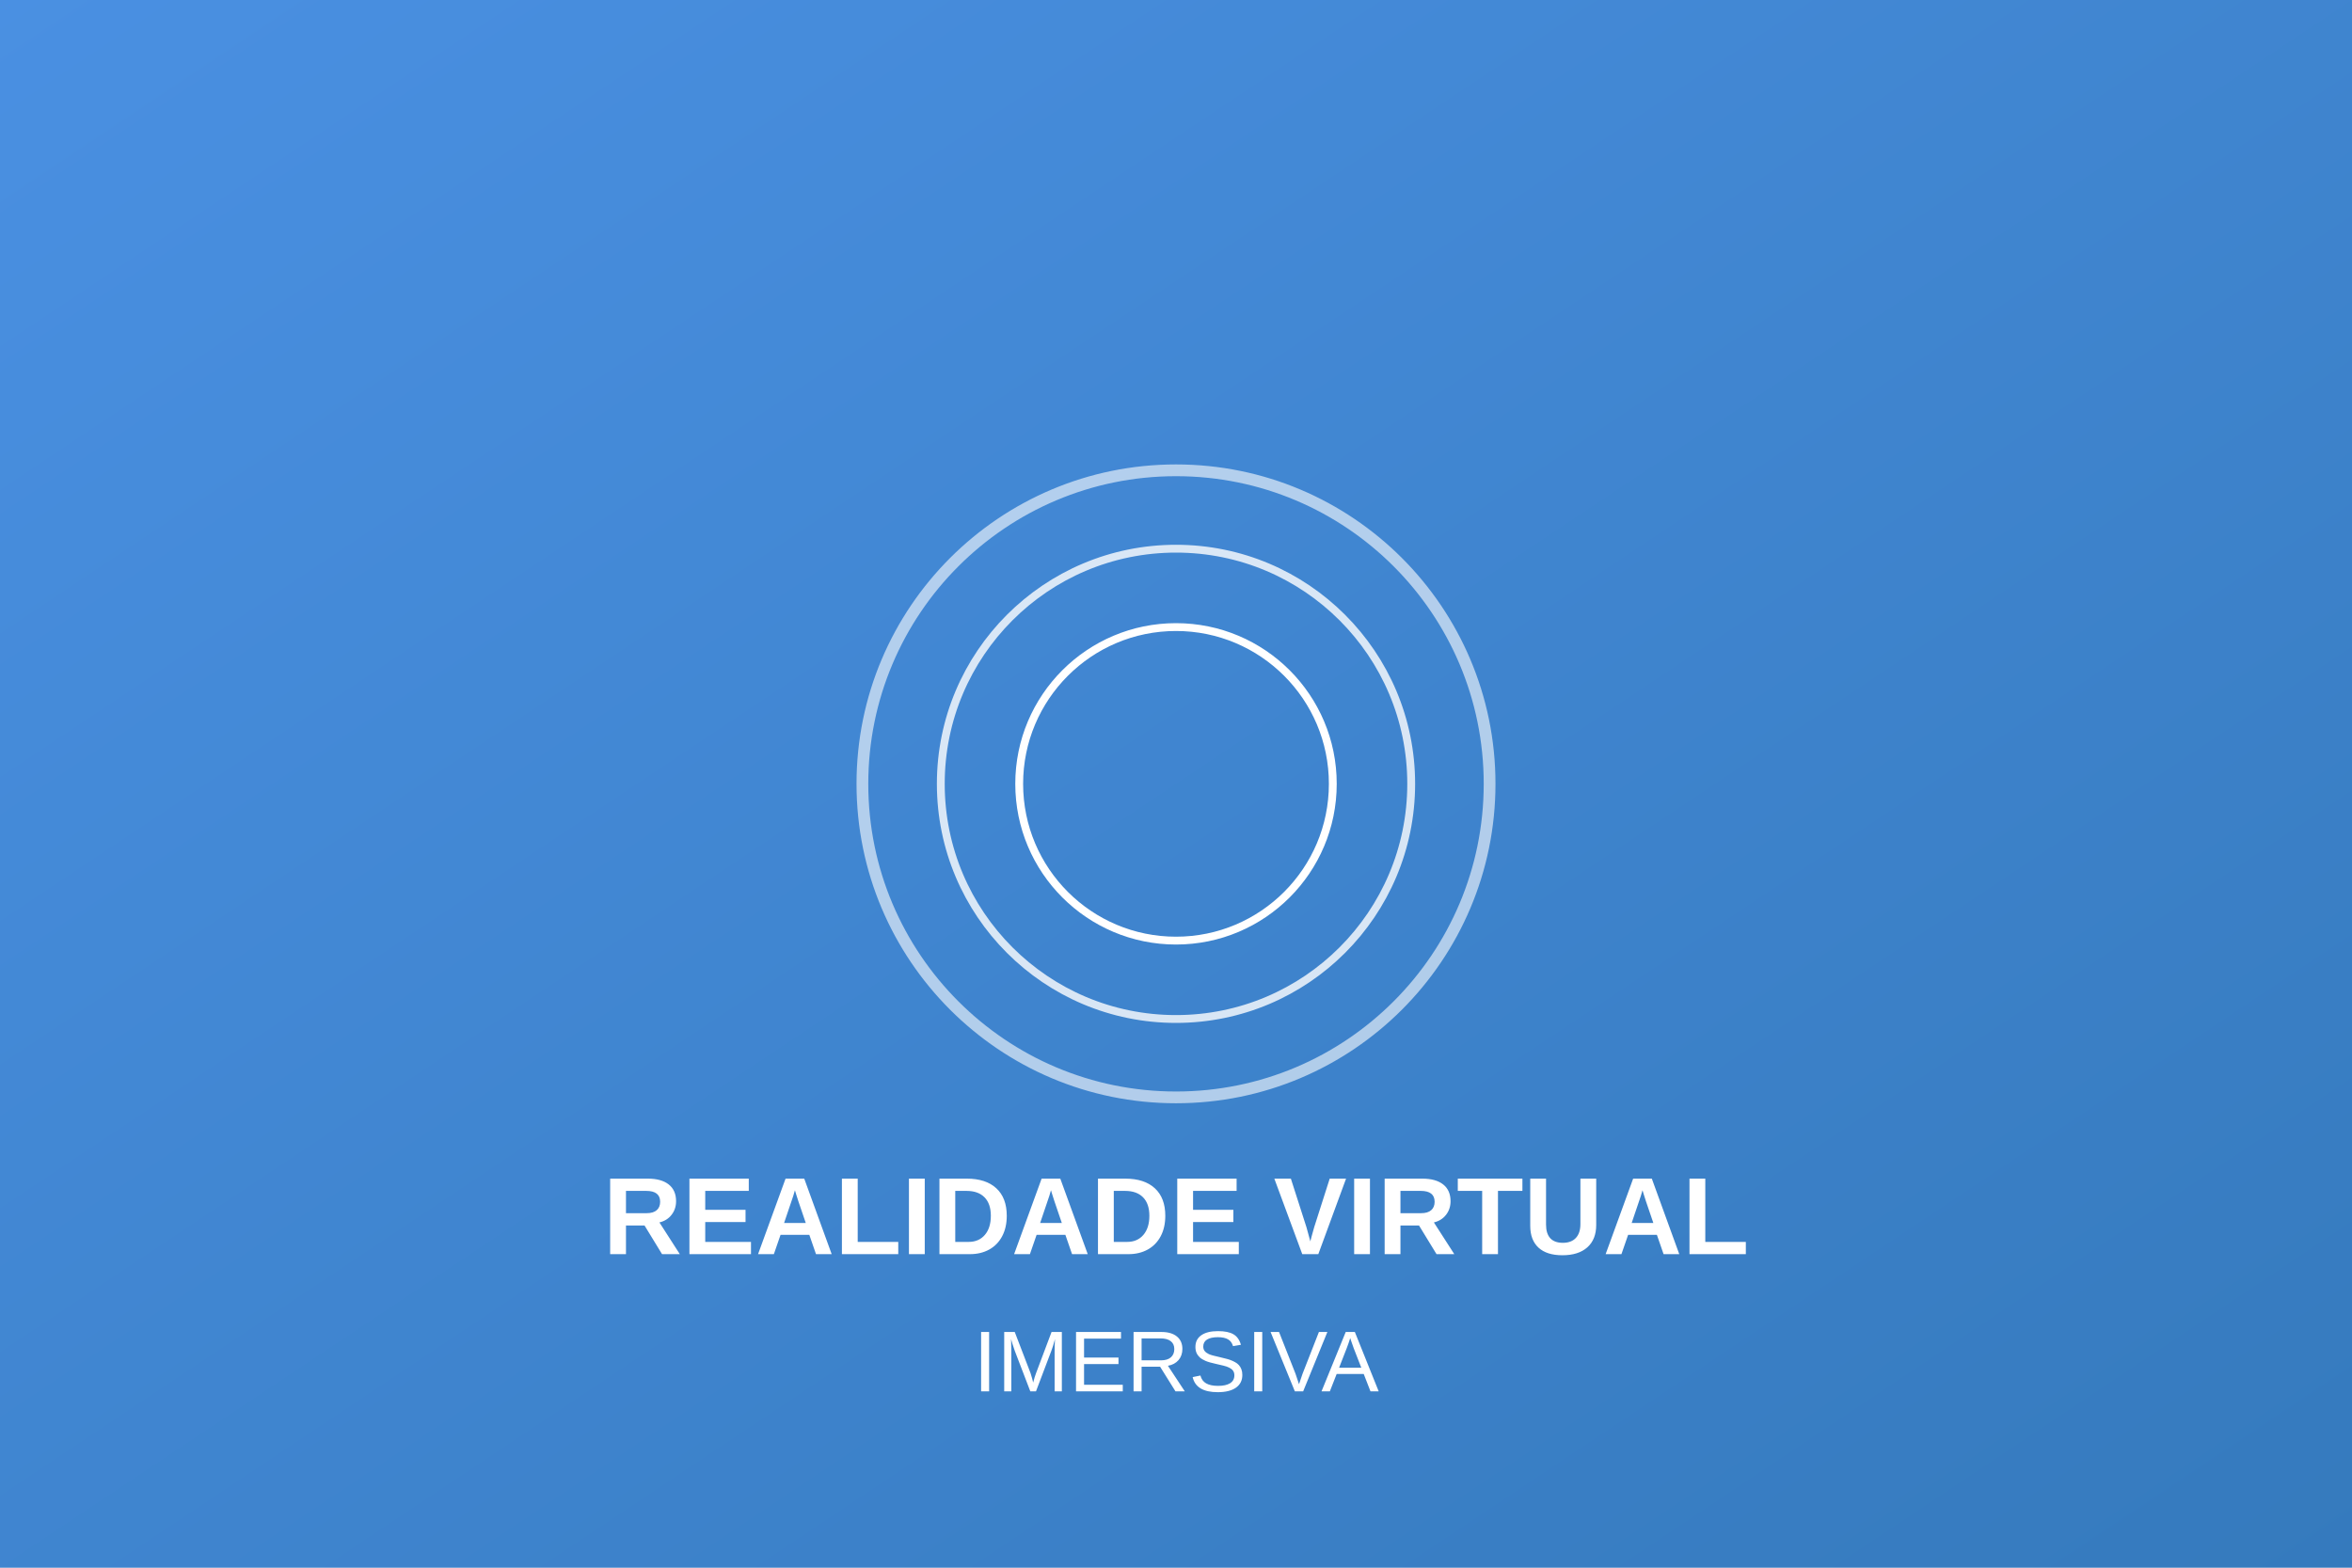
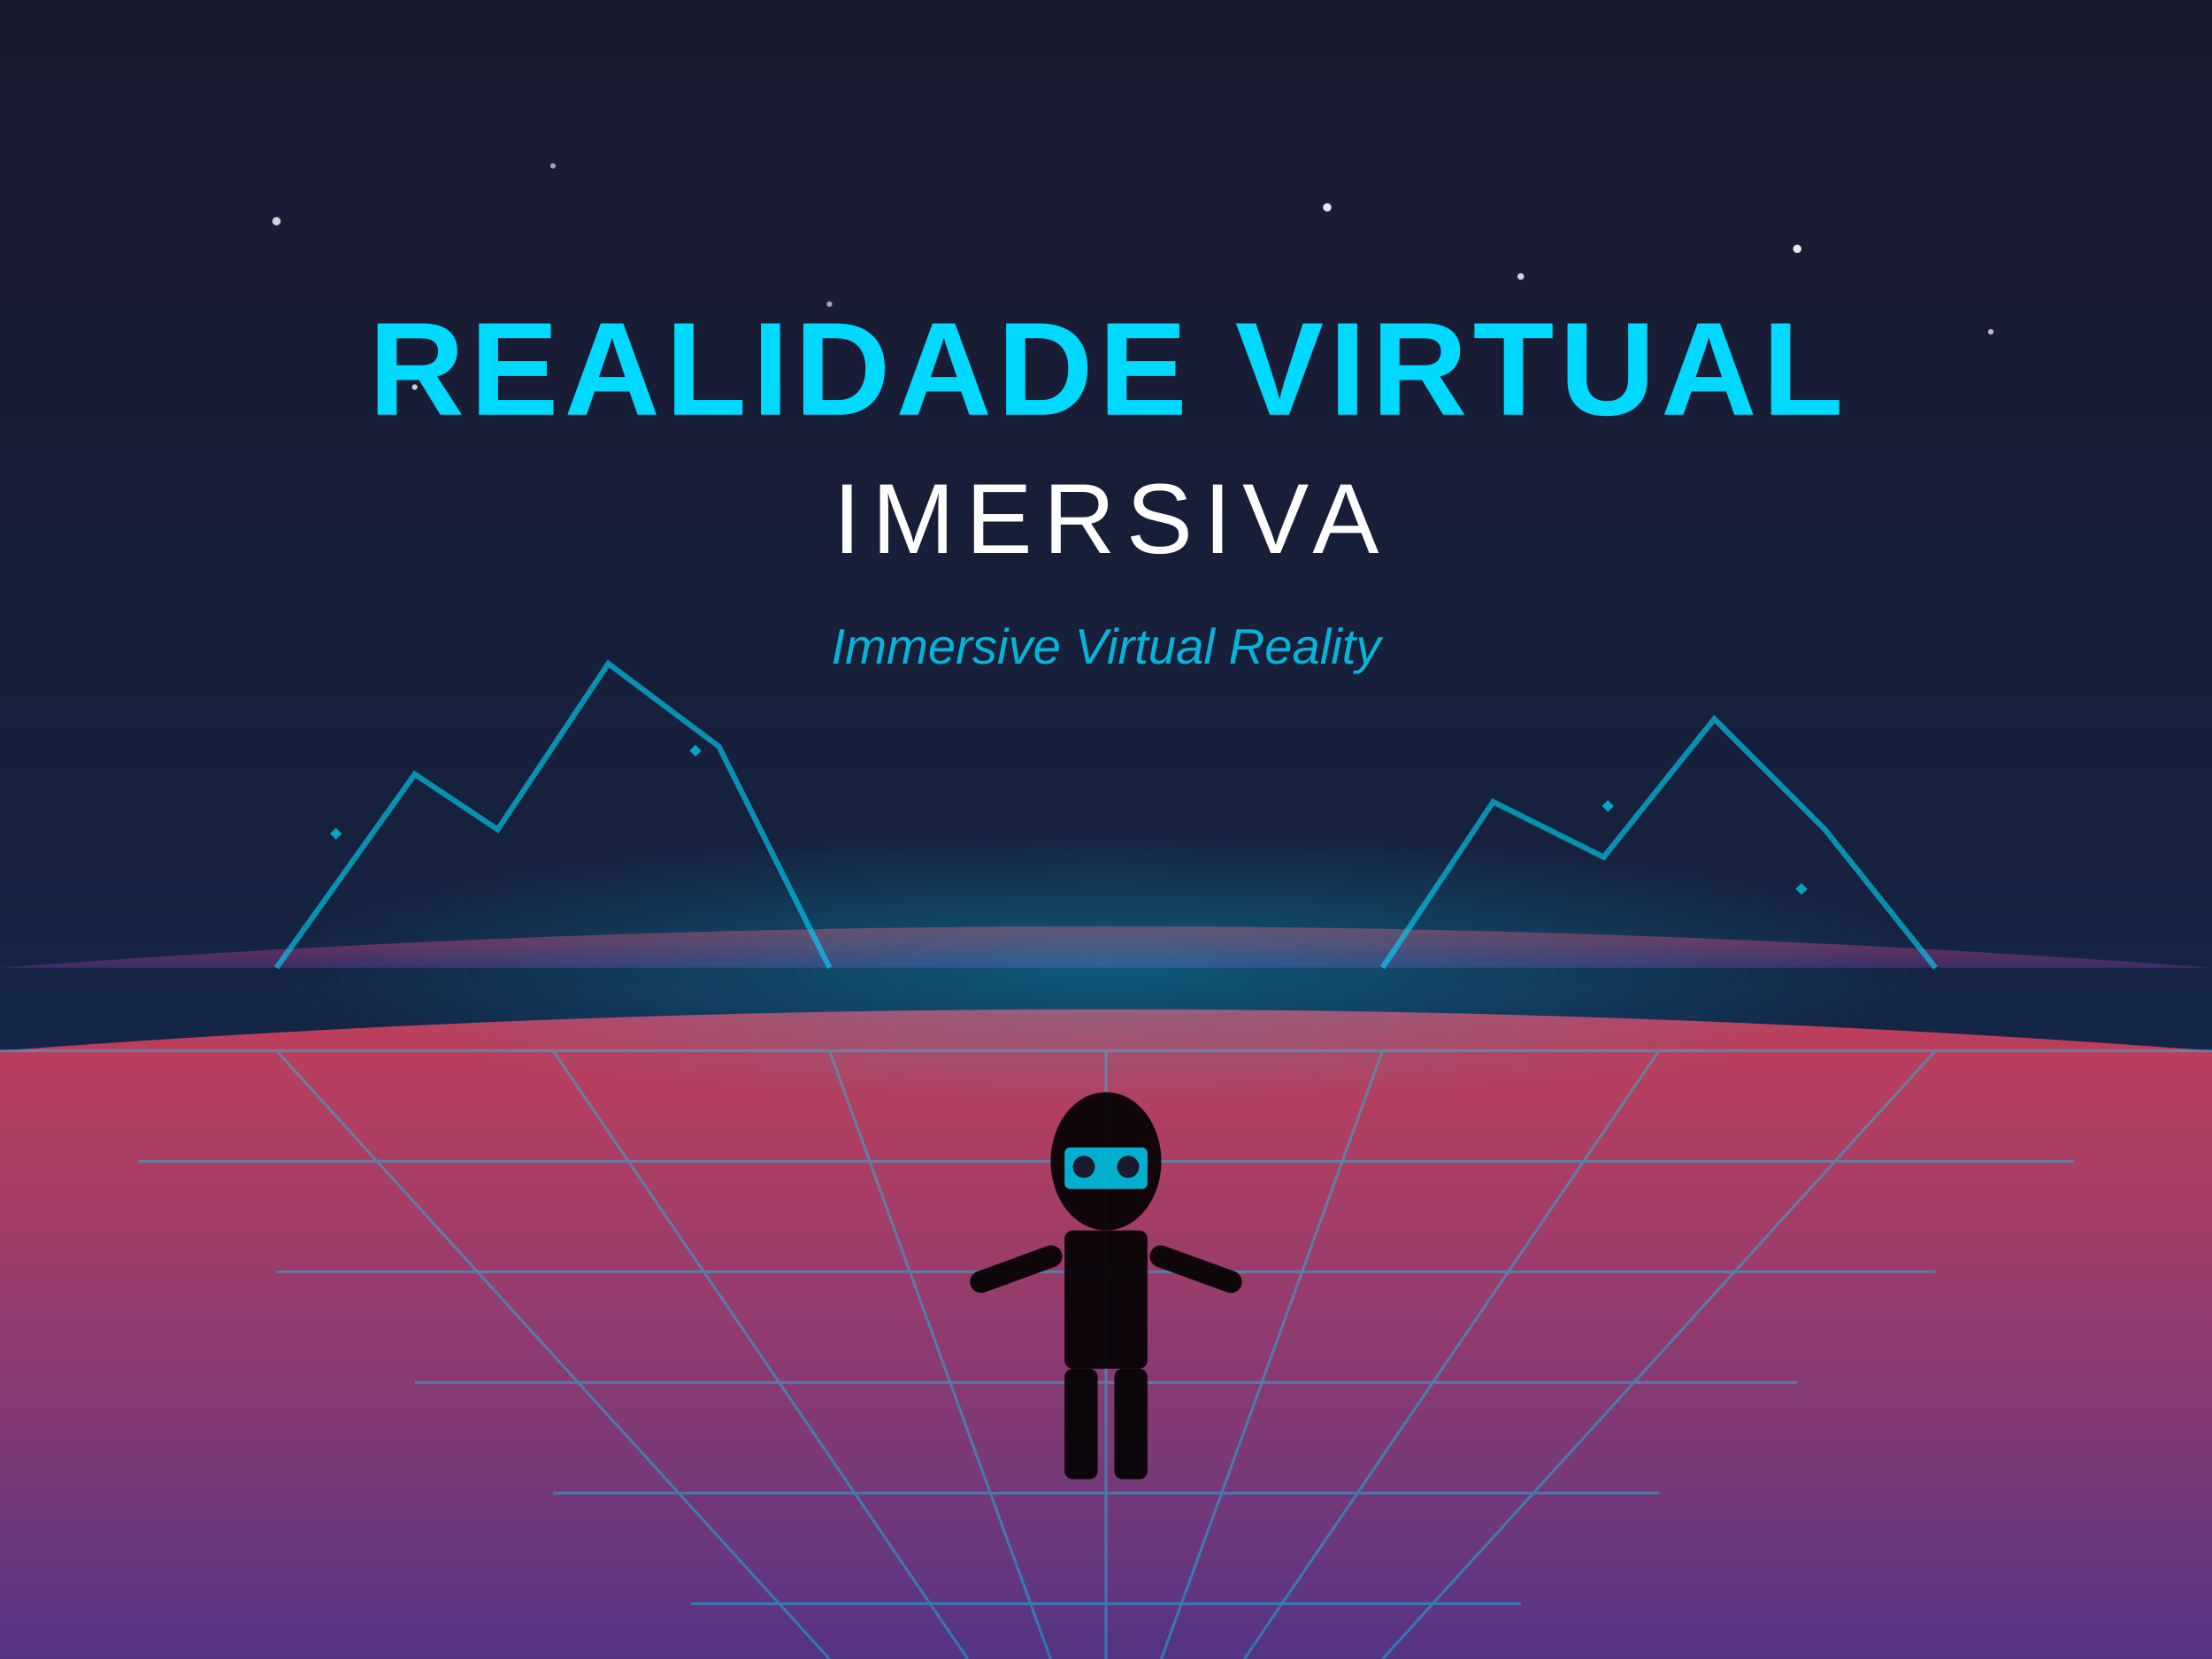
- <svg xmlns="http://www.w3.org/2000/svg" width="600" height="400">
+ <svg xmlns="http://www.w3.org/2000/svg" width="800" height="600">
  <defs>
-     <linearGradient id="grad1" x1="0%" y1="0%" x2="100%" y2="100%">
-       <stop offset="0%" style="stop-color:#4a90e2;stop-opacity:1" />
-       <stop offset="100%" style="stop-color:#357abd;stop-opacity:1" />
+     <linearGradient id="skyGradient" x1="0%" y1="0%" x2="0%" y2="100%">
+       <stop offset="0%" style="stop-color:#1a1a2e;stop-opacity:1" />
+       <stop offset="50%" style="stop-color:#16213e;stop-opacity:1" />
+       <stop offset="100%" style="stop-color:#0f3460;stop-opacity:1" />
    </linearGradient>
+     <linearGradient id="groundGradient" x1="0%" y1="0%" x2="0%" y2="100%">
+       <stop offset="0%" style="stop-color:#e94560;stop-opacity:0.8" />
+       <stop offset="100%" style="stop-color:#533483;stop-opacity:1" />
+     </linearGradient>
+     <radialGradient id="glowGradient" cx="50%" cy="50%">
+       <stop offset="0%" style="stop-color:#00d9ff;stop-opacity:1" />
+       <stop offset="100%" style="stop-color:#00d9ff;stop-opacity:0" />
+     </radialGradient>
  </defs>
-   <rect width="600" height="400" fill="url(#grad1)" />
-   <circle cx="300" cy="200" r="80" fill="none" stroke="#fff" stroke-width="3" opacity="0.6" />
-   <circle cx="300" cy="200" r="60" fill="none" stroke="#fff" stroke-width="2" opacity="0.8" />
-   <circle cx="300" cy="200" r="40" fill="none" stroke="#fff" stroke-width="2" opacity="1" />
-   <text x="300" y="320" font-family="Arial, sans-serif" font-size="28" font-weight="bold" text-anchor="middle" fill="#fff">REALIDADE VIRTUAL</text>
-   <text x="300" y="355" font-family="Arial, sans-serif" font-size="22" text-anchor="middle" fill="#fff">IMERSIVA</text>
+   <rect width="800" height="600" fill="url(#skyGradient)" />
+   <circle cx="100" cy="80" r="1.5" fill="#ffffff" opacity="0.8" />
+   <circle cx="200" cy="60" r="1" fill="#ffffff" opacity="0.6" />
+   <circle cx="650" cy="90" r="1.5" fill="#ffffff" opacity="0.9" />
+   <circle cx="720" cy="120" r="1" fill="#ffffff" opacity="0.7" />
+   <circle cx="150" cy="140" r="1" fill="#ffffff" opacity="0.8" />
+   <circle cx="550" cy="100" r="1.2" fill="#ffffff" opacity="0.8" />
+   <circle cx="300" cy="110" r="1" fill="#ffffff" opacity="0.6" />
+   <circle cx="480" cy="75" r="1.5" fill="#ffffff" opacity="0.9" />
+   <path d="M 0 350 Q 400 320 800 350" fill="url(#groundGradient)" opacity="0.6" />
+   <path d="M 0 380 Q 400 350 800 380 L 800 600 L 0 600 Z" fill="url(#groundGradient)" />
+   <g stroke="#00d9ff" stroke-width="1" opacity="0.4">
+     <line x1="0" y1="380" x2="800" y2="380" />
+     <line x1="50" y1="420" x2="750" y2="420" />
+     <line x1="100" y1="460" x2="700" y2="460" />
+     <line x1="150" y1="500" x2="650" y2="500" />
+     <line x1="200" y1="540" x2="600" y2="540" />
+     <line x1="250" y1="580" x2="550" y2="580" />
+     <line x1="100" y1="380" x2="300" y2="600" />
+     <line x1="200" y1="380" x2="350" y2="600" />
+     <line x1="300" y1="380" x2="380" y2="600" />
+     <line x1="400" y1="380" x2="400" y2="600" />
+     <line x1="500" y1="380" x2="420" y2="600" />
+     <line x1="600" y1="380" x2="450" y2="600" />
+     <line x1="700" y1="380" x2="500" y2="600" />
+   </g>
+   <ellipse cx="400" cy="350" rx="300" ry="50" fill="url(#glowGradient)" opacity="0.3" />
+   <g opacity="0.6" fill="none" stroke="#00d9ff" stroke-width="2">
+     <path d="M 100 350 L 150 280 L 180 300 L 220 240 L 260 270 L 300 350" />
+     <path d="M 500 350 L 540 290 L 580 310 L 620 260 L 660 300 L 700 350" />
+   </g>
+   <g fill="#00d9ff" opacity="0.7">
+     <rect x="120" y="300" width="3" height="3" transform="rotate(45 121.5 301.5)" />
+     <rect x="250" y="270" width="3" height="3" transform="rotate(45 251.5 271.5)" />
+     <rect x="580" y="290" width="3" height="3" transform="rotate(45 581.5 291.5)" />
+     <rect x="650" y="320" width="3" height="3" transform="rotate(45 651.5 321.5)" />
+   </g>
+   <g fill="#000000" opacity="0.9">
+     <ellipse cx="400" cy="420" rx="20" ry="25" />
+     <rect x="385" y="445" width="30" height="50" rx="3" />
+     <rect x="350" y="455" width="35" height="8" rx="4" transform="rotate(-20 367.5 459)" />
+     <rect x="415" y="455" width="35" height="8" rx="4" transform="rotate(20 432.5 459)" />
+     <rect x="385" y="495" width="12" height="40" rx="3" />
+     <rect x="403" y="495" width="12" height="40" rx="3" />
+   </g>
+   <rect x="385" y="415" width="30" height="15" rx="2" fill="#00d9ff" opacity="0.8" />
+   <circle cx="392" cy="422" r="4" fill="#1a1a2e" />
+   <circle cx="408" cy="422" r="4" fill="#1a1a2e" />
+   <text x="400" y="150" font-family="Arial, sans-serif" font-size="48" font-weight="bold" text-anchor="middle" fill="#00d9ff" letter-spacing="2">
+     REALIDADE VIRTUAL
+   </text>
+   <text x="400" y="200" font-family="Arial, sans-serif" font-size="36" font-weight="300" text-anchor="middle" fill="#ffffff" letter-spacing="4">
+     IMERSIVA
+   </text>
+   <text x="400" y="240" font-family="Arial, sans-serif" font-size="18" font-style="italic" text-anchor="middle" fill="#00d9ff" opacity="0.8">
+     Immersive Virtual Reality
+   </text>
</svg>
